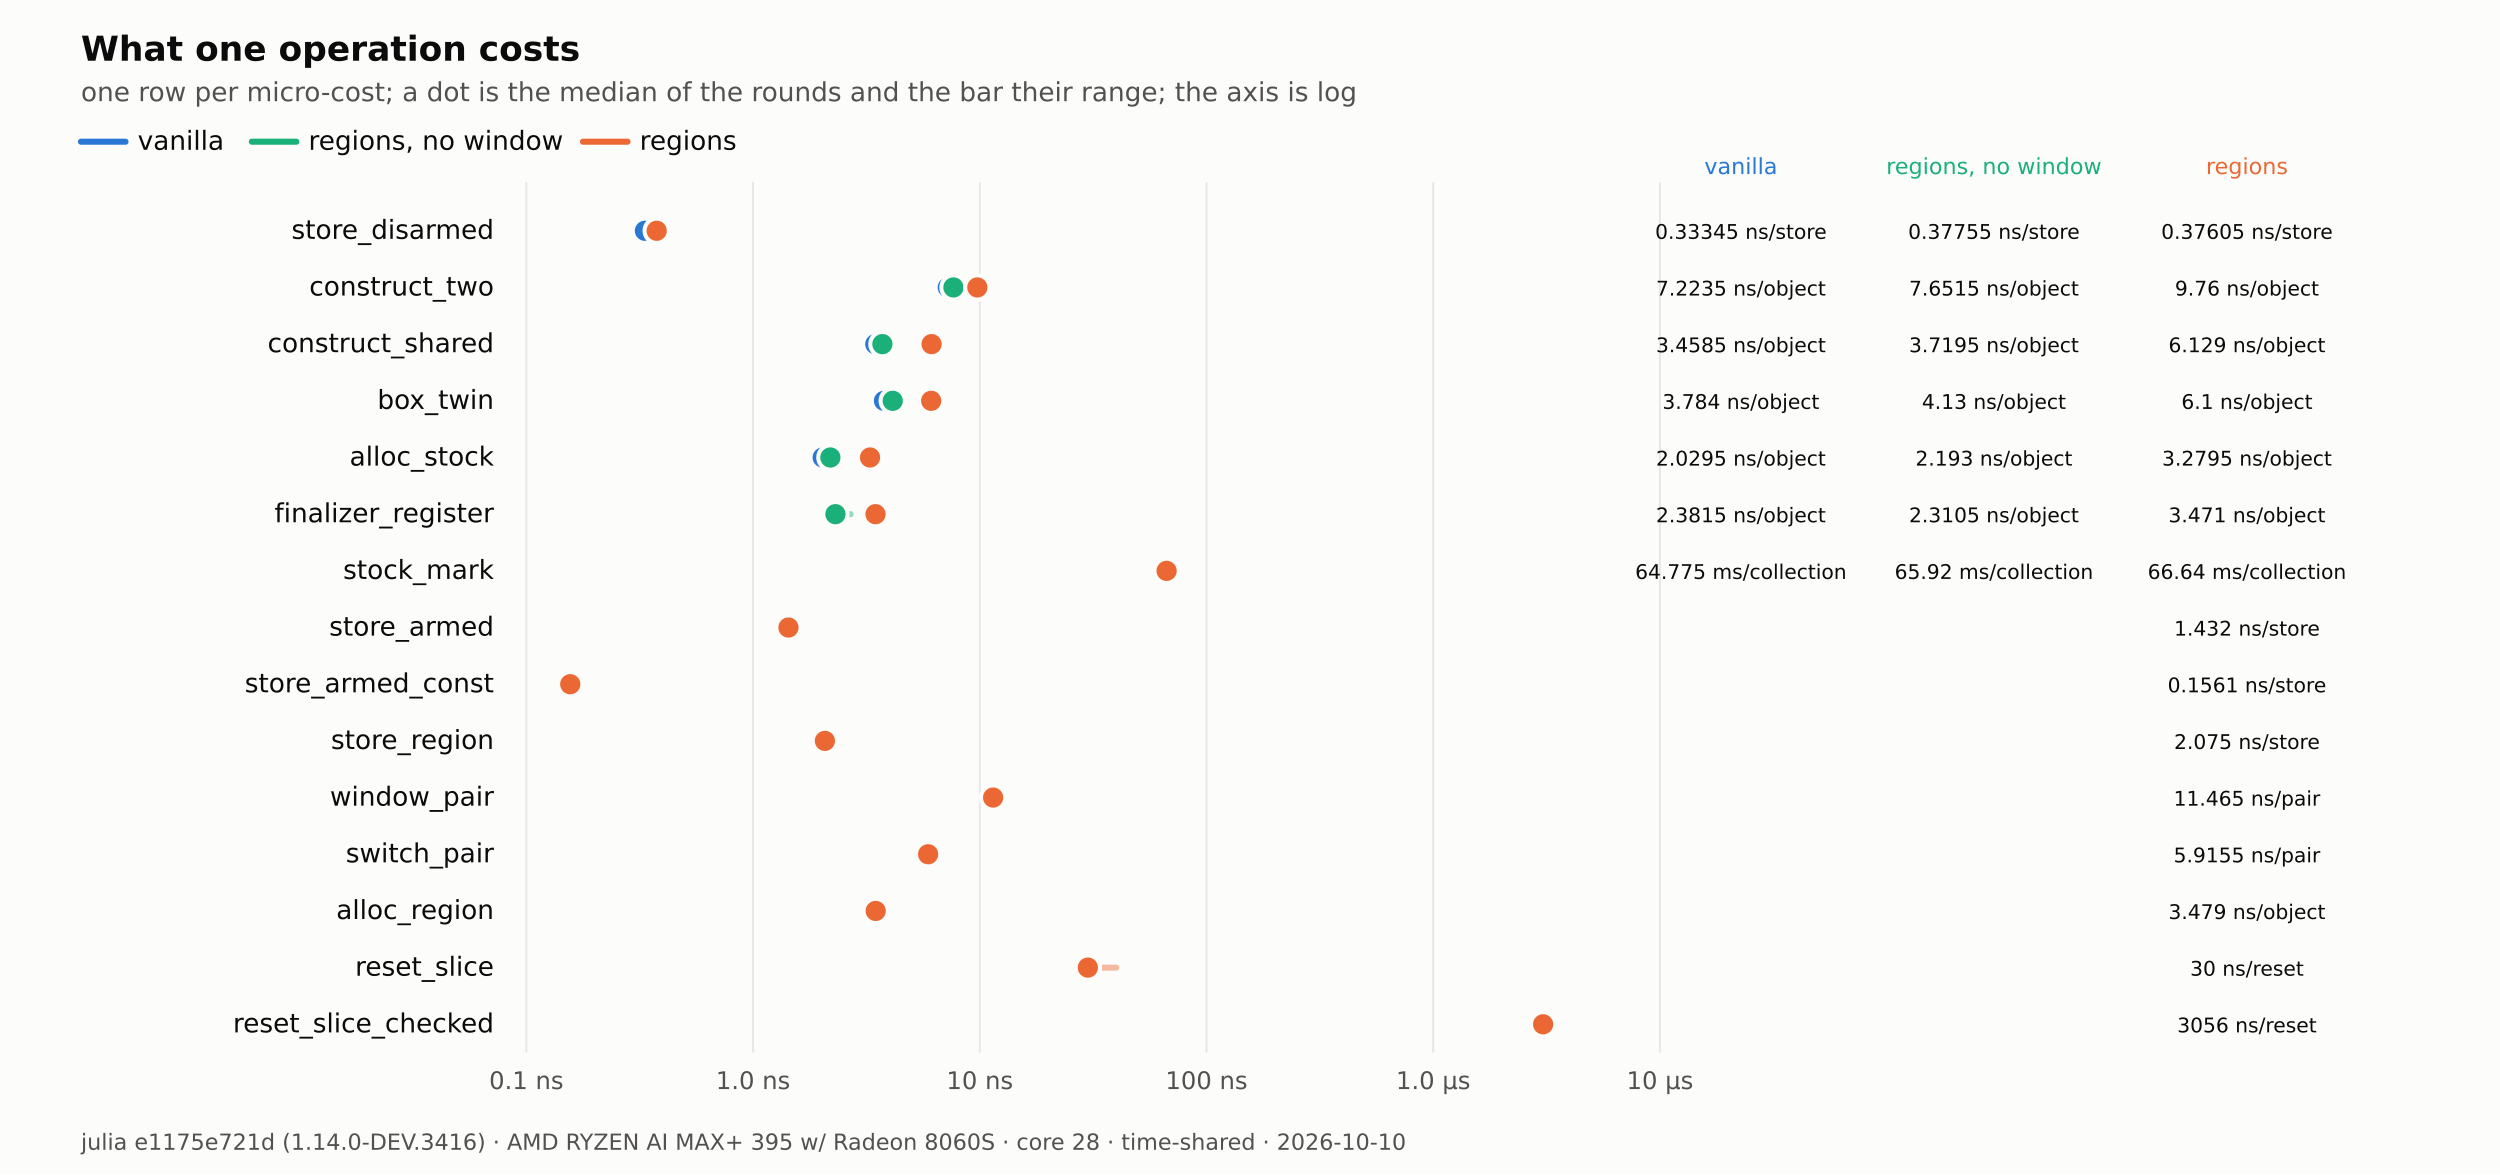
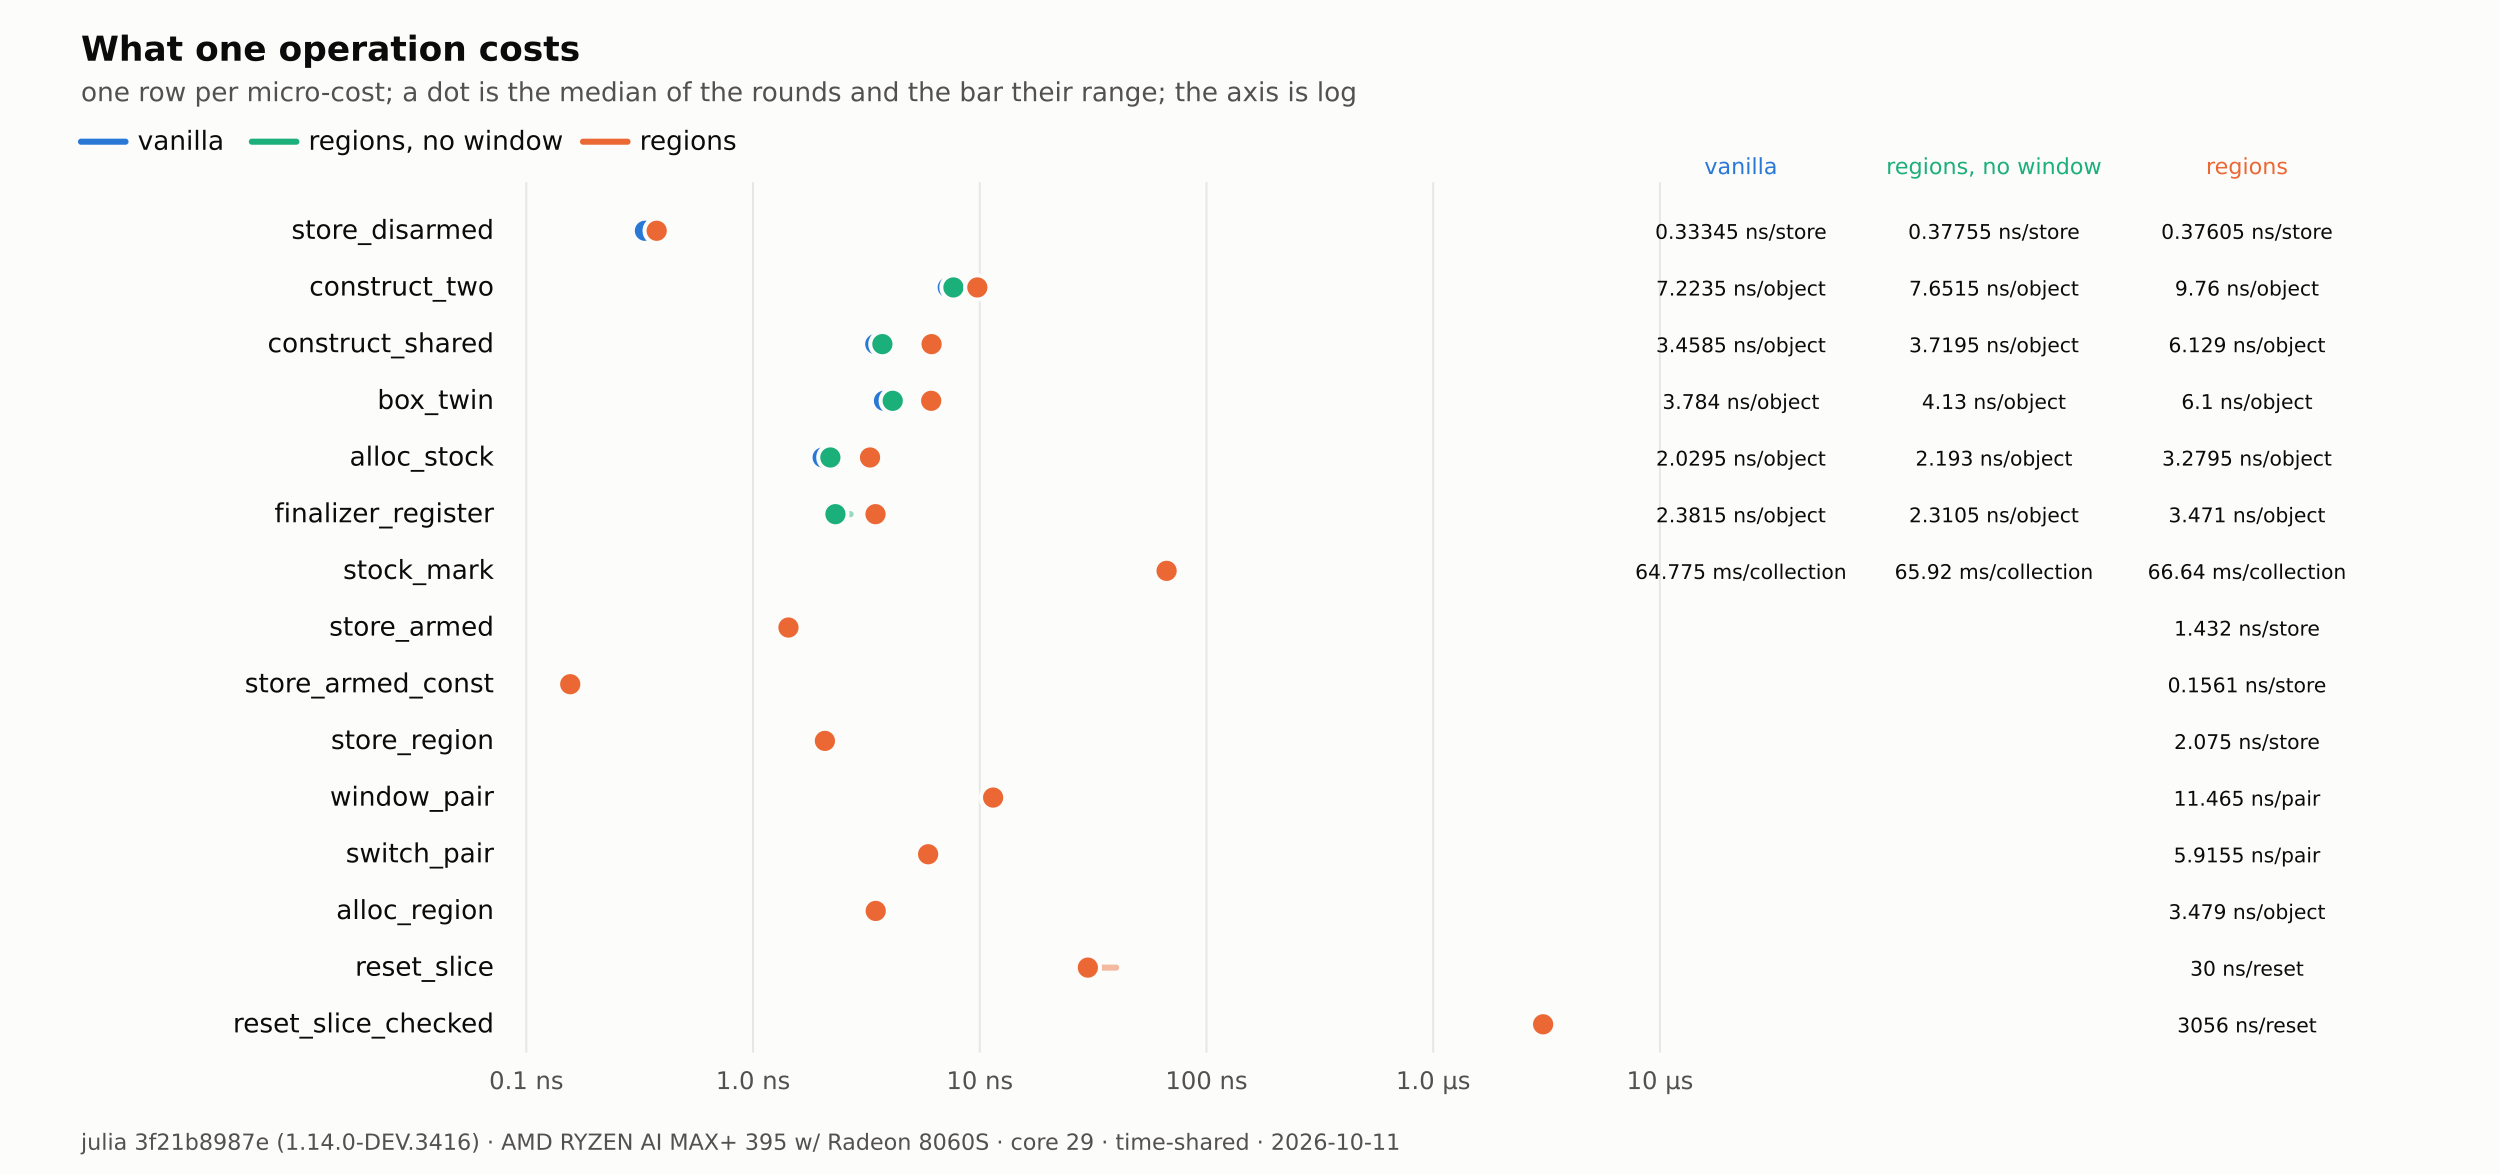
<svg xmlns="http://www.w3.org/2000/svg" viewBox="0 0 1235 580" font-size="13">
  <rect width="1235" height="580" fill="#fcfcfb" />
  <text x="40.0" y="30.0" font-family="DejaVu Sans, sans-serif" font-size="17" fill="#0b0b0b" text-anchor="start" font-weight="bold">What one operation costs</text>
  <text x="40.0" y="50.0" font-family="DejaVu Sans, sans-serif" font-size="13" fill="#52514e" text-anchor="start">one row per micro-cost; a dot is the median of the rounds and the bar their range; the axis is log</text>
  <line x1="40" y1="70" x2="62" y2="70" stroke="#2a78d6" stroke-width="3" stroke-linecap="round" />
  <text x="68.0" y="74.0" font-family="DejaVu Sans, sans-serif" font-size="13" fill="#0b0b0b" text-anchor="start">vanilla</text>
  <line x1="124.4" y1="70" x2="146.4" y2="70" stroke="#1baf7a" stroke-width="3" stroke-linecap="round" />
  <text x="152.4" y="74.0" font-family="DejaVu Sans, sans-serif" font-size="13" fill="#0b0b0b" text-anchor="start">regions, no window</text>
  <line x1="288.0" y1="70" x2="310.0" y2="70" stroke="#eb6834" stroke-width="3" stroke-linecap="round" />
  <text x="316.0" y="74.0" font-family="DejaVu Sans, sans-serif" font-size="13" fill="#0b0b0b" text-anchor="start">regions</text>
  <line x1="260.0" y1="90" x2="260.0" y2="520" stroke="#e8e7e4" stroke-width="1" />
  <text x="260.0" y="538.0" font-family="DejaVu Sans, sans-serif" font-size="12" fill="#52514e" text-anchor="middle">0.1 ns</text>
  <line x1="372.0" y1="90" x2="372.0" y2="520" stroke="#e8e7e4" stroke-width="1" />
  <text x="372.0" y="538.0" font-family="DejaVu Sans, sans-serif" font-size="12" fill="#52514e" text-anchor="middle">1.0 ns</text>
  <line x1="484.0" y1="90" x2="484.0" y2="520" stroke="#e8e7e4" stroke-width="1" />
  <text x="484.0" y="538.0" font-family="DejaVu Sans, sans-serif" font-size="12" fill="#52514e" text-anchor="middle">10 ns</text>
  <line x1="596.0" y1="90" x2="596.0" y2="520" stroke="#e8e7e4" stroke-width="1" />
  <text x="596.0" y="538.0" font-family="DejaVu Sans, sans-serif" font-size="12" fill="#52514e" text-anchor="middle">100 ns</text>
  <line x1="708.0" y1="90" x2="708.0" y2="520" stroke="#e8e7e4" stroke-width="1" />
  <text x="708.0" y="538.0" font-family="DejaVu Sans, sans-serif" font-size="12" fill="#52514e" text-anchor="middle">1.0 µs</text>
  <line x1="820.0" y1="90" x2="820.0" y2="520" stroke="#e8e7e4" stroke-width="1" />
  <text x="820.0" y="538.0" font-family="DejaVu Sans, sans-serif" font-size="12" fill="#52514e" text-anchor="middle">10 µs</text>
  <text x="860.0" y="86.0" font-family="DejaVu Sans, sans-serif" font-size="11" fill="#2a78d6" text-anchor="middle">vanilla</text>
  <text x="985.0" y="86.0" font-family="DejaVu Sans, sans-serif" font-size="11" fill="#1baf7a" text-anchor="middle">regions, no window</text>
  <text x="1110.0" y="86.0" font-family="DejaVu Sans, sans-serif" font-size="11" fill="#eb6834" text-anchor="middle">regions</text>
  <text x="244.0" y="118.0" font-family="DejaVu Sans, sans-serif" font-size="13" fill="#0b0b0b" text-anchor="end">store_disarmed</text>
  <line x1="318.5" y1="114.0" x2="319.8" y2="114.0" stroke="#2a78d6" stroke-width="3" stroke-linecap="round" opacity="0.45" />
  <circle cx="318.6" cy="114.0" r="6" fill="#2a78d6" stroke="#fcfcfb" stroke-width="2" />
  <text x="860.0" y="118.0" font-family="DejaVu Sans, sans-serif" font-size="10" fill="#0b0b0b" text-anchor="middle">0.33345 ns/store</text>
  <line x1="324.2" y1="114.0" x2="325.4" y2="114.0" stroke="#1baf7a" stroke-width="3" stroke-linecap="round" opacity="0.45" />
  <circle cx="324.6" cy="114.0" r="6" fill="#1baf7a" stroke="#fcfcfb" stroke-width="2" />
  <text x="985.0" y="118.0" font-family="DejaVu Sans, sans-serif" font-size="10" fill="#0b0b0b" text-anchor="middle">0.37755 ns/store</text>
  <line x1="324.2" y1="114.0" x2="325.4" y2="114.0" stroke="#eb6834" stroke-width="3" stroke-linecap="round" opacity="0.45" />
  <circle cx="324.4" cy="114.0" r="6" fill="#eb6834" stroke="#fcfcfb" stroke-width="2" />
  <text x="1110.0" y="118.0" font-family="DejaVu Sans, sans-serif" font-size="10" fill="#0b0b0b" text-anchor="middle">0.37605 ns/store</text>
  <text x="244.0" y="146.0" font-family="DejaVu Sans, sans-serif" font-size="13" fill="#0b0b0b" text-anchor="end">construct_two</text>
  <line x1="467.8" y1="142.0" x2="469.1" y2="142.0" stroke="#2a78d6" stroke-width="3" stroke-linecap="round" opacity="0.45" />
  <circle cx="468.2" cy="142.0" r="6" fill="#2a78d6" stroke="#fcfcfb" stroke-width="2" />
  <text x="860.0" y="146.0" font-family="DejaVu Sans, sans-serif" font-size="10" fill="#0b0b0b" text-anchor="middle">7.2235 ns/object</text>
  <line x1="470.3" y1="142.0" x2="472.2" y2="142.0" stroke="#1baf7a" stroke-width="3" stroke-linecap="round" opacity="0.45" />
  <circle cx="471.0" cy="142.0" r="6" fill="#1baf7a" stroke="#fcfcfb" stroke-width="2" />
  <text x="985.0" y="146.0" font-family="DejaVu Sans, sans-serif" font-size="10" fill="#0b0b0b" text-anchor="middle">7.6515 ns/object</text>
  <line x1="482.5" y1="142.0" x2="483.4" y2="142.0" stroke="#eb6834" stroke-width="3" stroke-linecap="round" opacity="0.45" />
  <circle cx="482.8" cy="142.0" r="6" fill="#eb6834" stroke="#fcfcfb" stroke-width="2" />
  <text x="1110.0" y="146.0" font-family="DejaVu Sans, sans-serif" font-size="10" fill="#0b0b0b" text-anchor="middle">9.76 ns/object</text>
  <text x="244.0" y="174.0" font-family="DejaVu Sans, sans-serif" font-size="13" fill="#0b0b0b" text-anchor="end">construct_shared</text>
  <line x1="431.9" y1="170.0" x2="433.2" y2="170.0" stroke="#2a78d6" stroke-width="3" stroke-linecap="round" opacity="0.45" />
  <circle cx="432.4" cy="170.0" r="6" fill="#2a78d6" stroke="#fcfcfb" stroke-width="2" />
  <text x="860.0" y="174.0" font-family="DejaVu Sans, sans-serif" font-size="10" fill="#0b0b0b" text-anchor="middle">3.4585 ns/object</text>
  <line x1="435.5" y1="170.0" x2="436.7" y2="170.0" stroke="#1baf7a" stroke-width="3" stroke-linecap="round" opacity="0.45" />
  <circle cx="435.9" cy="170.0" r="6" fill="#1baf7a" stroke="#fcfcfb" stroke-width="2" />
  <text x="985.0" y="174.0" font-family="DejaVu Sans, sans-serif" font-size="10" fill="#0b0b0b" text-anchor="middle">3.7195 ns/object</text>
  <line x1="459.8" y1="170.0" x2="460.4" y2="170.0" stroke="#eb6834" stroke-width="3" stroke-linecap="round" opacity="0.45" />
  <circle cx="460.2" cy="170.0" r="6" fill="#eb6834" stroke="#fcfcfb" stroke-width="2" />
  <text x="1110.0" y="174.0" font-family="DejaVu Sans, sans-serif" font-size="10" fill="#0b0b0b" text-anchor="middle">6.129 ns/object</text>
  <text x="244.0" y="202.0" font-family="DejaVu Sans, sans-serif" font-size="13" fill="#0b0b0b" text-anchor="end">box_twin</text>
  <line x1="436.1" y1="198.0" x2="437.6" y2="198.0" stroke="#2a78d6" stroke-width="3" stroke-linecap="round" opacity="0.45" />
  <circle cx="436.7" cy="198.0" r="6" fill="#2a78d6" stroke="#fcfcfb" stroke-width="2" />
  <text x="860.0" y="202.0" font-family="DejaVu Sans, sans-serif" font-size="10" fill="#0b0b0b" text-anchor="middle">3.784 ns/object</text>
  <line x1="440.4" y1="198.0" x2="443.6" y2="198.0" stroke="#1baf7a" stroke-width="3" stroke-linecap="round" opacity="0.45" />
  <circle cx="441.0" cy="198.0" r="6" fill="#1baf7a" stroke="#fcfcfb" stroke-width="2" />
  <text x="985.0" y="202.0" font-family="DejaVu Sans, sans-serif" font-size="10" fill="#0b0b0b" text-anchor="middle">4.13 ns/object</text>
  <line x1="459.3" y1="198.0" x2="460.9" y2="198.0" stroke="#eb6834" stroke-width="3" stroke-linecap="round" opacity="0.45" />
  <circle cx="460.0" cy="198.0" r="6" fill="#eb6834" stroke="#fcfcfb" stroke-width="2" />
  <text x="1110.0" y="202.0" font-family="DejaVu Sans, sans-serif" font-size="10" fill="#0b0b0b" text-anchor="middle">6.1 ns/object</text>
  <text x="244.0" y="230.0" font-family="DejaVu Sans, sans-serif" font-size="13" fill="#0b0b0b" text-anchor="end">alloc_stock</text>
  <line x1="406.1" y1="226.0" x2="407.1" y2="226.0" stroke="#2a78d6" stroke-width="3" stroke-linecap="round" opacity="0.45" />
  <circle cx="406.4" cy="226.0" r="6" fill="#2a78d6" stroke="#fcfcfb" stroke-width="2" />
  <text x="860.0" y="230.0" font-family="DejaVu Sans, sans-serif" font-size="10" fill="#0b0b0b" text-anchor="middle">2.0295 ns/object</text>
  <line x1="409.9" y1="226.0" x2="411.1" y2="226.0" stroke="#1baf7a" stroke-width="3" stroke-linecap="round" opacity="0.45" />
  <circle cx="410.2" cy="226.0" r="6" fill="#1baf7a" stroke="#fcfcfb" stroke-width="2" />
  <text x="985.0" y="230.0" font-family="DejaVu Sans, sans-serif" font-size="10" fill="#0b0b0b" text-anchor="middle">2.193 ns/object</text>
  <line x1="429.6" y1="226.0" x2="430.2" y2="226.0" stroke="#eb6834" stroke-width="3" stroke-linecap="round" opacity="0.45" />
  <circle cx="429.8" cy="226.0" r="6" fill="#eb6834" stroke="#fcfcfb" stroke-width="2" />
  <text x="1110.0" y="230.0" font-family="DejaVu Sans, sans-serif" font-size="10" fill="#0b0b0b" text-anchor="middle">3.2795 ns/object</text>
  <text x="244.0" y="258.0" font-family="DejaVu Sans, sans-serif" font-size="13" fill="#0b0b0b" text-anchor="end">finalizer_register</text>
  <line x1="413.3" y1="254.0" x2="417.3" y2="254.0" stroke="#2a78d6" stroke-width="3" stroke-linecap="round" opacity="0.45" />
  <circle cx="414.2" cy="254.0" r="6" fill="#2a78d6" stroke="#fcfcfb" stroke-width="2" />
  <text x="860.0" y="258.0" font-family="DejaVu Sans, sans-serif" font-size="10" fill="#0b0b0b" text-anchor="middle">2.3815 ns/object</text>
  <line x1="412.1" y1="254.0" x2="420.2" y2="254.0" stroke="#1baf7a" stroke-width="3" stroke-linecap="round" opacity="0.45" />
  <circle cx="412.7" cy="254.0" r="6" fill="#1baf7a" stroke="#fcfcfb" stroke-width="2" />
  <text x="985.0" y="258.0" font-family="DejaVu Sans, sans-serif" font-size="10" fill="#0b0b0b" text-anchor="middle">2.3105 ns/object</text>
  <line x1="429.9" y1="254.0" x2="433.1" y2="254.0" stroke="#eb6834" stroke-width="3" stroke-linecap="round" opacity="0.45" />
  <circle cx="432.5" cy="254.0" r="6" fill="#eb6834" stroke="#fcfcfb" stroke-width="2" />
  <text x="1110.0" y="258.0" font-family="DejaVu Sans, sans-serif" font-size="10" fill="#0b0b0b" text-anchor="middle">3.471 ns/object</text>
  <text x="244.0" y="286.0" font-family="DejaVu Sans, sans-serif" font-size="13" fill="#0b0b0b" text-anchor="end">stock_mark</text>
  <line x1="574.6" y1="282.0" x2="575.1" y2="282.0" stroke="#2a78d6" stroke-width="3" stroke-linecap="round" opacity="0.45" />
  <circle cx="574.9" cy="282.0" r="6" fill="#2a78d6" stroke="#fcfcfb" stroke-width="2" />
  <text x="860.0" y="286.0" font-family="DejaVu Sans, sans-serif" font-size="10" fill="#0b0b0b" text-anchor="middle">64.775 ms/collection</text>
  <line x1="575.1" y1="282.0" x2="576.6" y2="282.0" stroke="#1baf7a" stroke-width="3" stroke-linecap="round" opacity="0.45" />
  <circle cx="575.7" cy="282.0" r="6" fill="#1baf7a" stroke="#fcfcfb" stroke-width="2" />
  <text x="985.0" y="286.0" font-family="DejaVu Sans, sans-serif" font-size="10" fill="#0b0b0b" text-anchor="middle">65.92 ms/collection</text>
  <line x1="575.7" y1="282.0" x2="577.2" y2="282.0" stroke="#eb6834" stroke-width="3" stroke-linecap="round" opacity="0.45" />
  <circle cx="576.3" cy="282.0" r="6" fill="#eb6834" stroke="#fcfcfb" stroke-width="2" />
  <text x="1110.0" y="286.0" font-family="DejaVu Sans, sans-serif" font-size="10" fill="#0b0b0b" text-anchor="middle">66.64 ms/collection</text>
  <text x="244.0" y="314.0" font-family="DejaVu Sans, sans-serif" font-size="13" fill="#0b0b0b" text-anchor="end">store_armed</text>
  <line x1="389.4" y1="310.0" x2="389.5" y2="310.0" stroke="#eb6834" stroke-width="3" stroke-linecap="round" opacity="0.45" />
  <circle cx="389.5" cy="310.0" r="6" fill="#eb6834" stroke="#fcfcfb" stroke-width="2" />
  <text x="1110.0" y="314.0" font-family="DejaVu Sans, sans-serif" font-size="10" fill="#0b0b0b" text-anchor="middle">1.432 ns/store</text>
  <text x="244.0" y="342.0" font-family="DejaVu Sans, sans-serif" font-size="13" fill="#0b0b0b" text-anchor="end">store_armed_const</text>
  <line x1="281.7" y1="338.0" x2="281.8" y2="338.0" stroke="#eb6834" stroke-width="3" stroke-linecap="round" opacity="0.45" />
  <circle cx="281.7" cy="338.0" r="6" fill="#eb6834" stroke="#fcfcfb" stroke-width="2" />
  <text x="1110.0" y="342.0" font-family="DejaVu Sans, sans-serif" font-size="10" fill="#0b0b0b" text-anchor="middle">0.1561 ns/store</text>
  <text x="244.0" y="370.0" font-family="DejaVu Sans, sans-serif" font-size="13" fill="#0b0b0b" text-anchor="end">store_region</text>
  <line x1="407.4" y1="366.0" x2="409.1" y2="366.0" stroke="#eb6834" stroke-width="3" stroke-linecap="round" opacity="0.45" />
  <circle cx="407.5" cy="366.0" r="6" fill="#eb6834" stroke="#fcfcfb" stroke-width="2" />
  <text x="1110.0" y="370.0" font-family="DejaVu Sans, sans-serif" font-size="10" fill="#0b0b0b" text-anchor="middle">2.075 ns/store</text>
  <text x="244.0" y="398.0" font-family="DejaVu Sans, sans-serif" font-size="13" fill="#0b0b0b" text-anchor="end">window_pair</text>
  <line x1="490.6" y1="394.0" x2="490.7" y2="394.0" stroke="#eb6834" stroke-width="3" stroke-linecap="round" opacity="0.45" />
  <circle cx="490.6" cy="394.0" r="6" fill="#eb6834" stroke="#fcfcfb" stroke-width="2" />
  <text x="1110.0" y="398.0" font-family="DejaVu Sans, sans-serif" font-size="10" fill="#0b0b0b" text-anchor="middle">11.465 ns/pair</text>
  <text x="244.0" y="426.0" font-family="DejaVu Sans, sans-serif" font-size="13" fill="#0b0b0b" text-anchor="end">switch_pair</text>
  <line x1="458.4" y1="422.0" x2="461.7" y2="422.0" stroke="#eb6834" stroke-width="3" stroke-linecap="round" opacity="0.45" />
  <circle cx="458.5" cy="422.0" r="6" fill="#eb6834" stroke="#fcfcfb" stroke-width="2" />
  <text x="1110.0" y="426.0" font-family="DejaVu Sans, sans-serif" font-size="10" fill="#0b0b0b" text-anchor="middle">5.9155 ns/pair</text>
  <text x="244.0" y="454.0" font-family="DejaVu Sans, sans-serif" font-size="13" fill="#0b0b0b" text-anchor="end">alloc_region</text>
  <line x1="432.4" y1="450.0" x2="433.3" y2="450.0" stroke="#eb6834" stroke-width="3" stroke-linecap="round" opacity="0.45" />
  <circle cx="432.6" cy="450.0" r="6" fill="#eb6834" stroke="#fcfcfb" stroke-width="2" />
  <text x="1110.0" y="454.0" font-family="DejaVu Sans, sans-serif" font-size="10" fill="#0b0b0b" text-anchor="middle">3.479 ns/object</text>
  <text x="244.0" y="482.0" font-family="DejaVu Sans, sans-serif" font-size="13" fill="#0b0b0b" text-anchor="end">reset_slice</text>
  <line x1="537.4" y1="478.0" x2="551.4" y2="478.0" stroke="#eb6834" stroke-width="3" stroke-linecap="round" opacity="0.45" />
  <circle cx="537.4" cy="478.0" r="6" fill="#eb6834" stroke="#fcfcfb" stroke-width="2" />
  <text x="1110.0" y="482.0" font-family="DejaVu Sans, sans-serif" font-size="10" fill="#0b0b0b" text-anchor="middle">30 ns/reset</text>
  <text x="244.0" y="510.0" font-family="DejaVu Sans, sans-serif" font-size="13" fill="#0b0b0b" text-anchor="end">reset_slice_checked</text>
  <line x1="762.2" y1="506.0" x2="762.8" y2="506.0" stroke="#eb6834" stroke-width="3" stroke-linecap="round" opacity="0.45" />
  <circle cx="762.3" cy="506.0" r="6" fill="#eb6834" stroke="#fcfcfb" stroke-width="2" />
  <text x="1110.0" y="510.0" font-family="DejaVu Sans, sans-serif" font-size="10" fill="#0b0b0b" text-anchor="middle">3056 ns/reset</text>
-   <text x="40.0" y="568.0" font-family="DejaVu Sans, sans-serif" font-size="11" fill="#52514e" text-anchor="start">julia e1175e721d (1.14.0-DEV.3416) · AMD RYZEN AI MAX+ 395 w/ Radeon 8060S · core 28 · time-shared · 2026-10-10</text>
+   <text x="40.0" y="568.0" font-family="DejaVu Sans, sans-serif" font-size="11" fill="#52514e" text-anchor="start">julia 3f21b8987e (1.14.0-DEV.3416) · AMD RYZEN AI MAX+ 395 w/ Radeon 8060S · core 29 · time-shared · 2026-10-11</text>
</svg>
